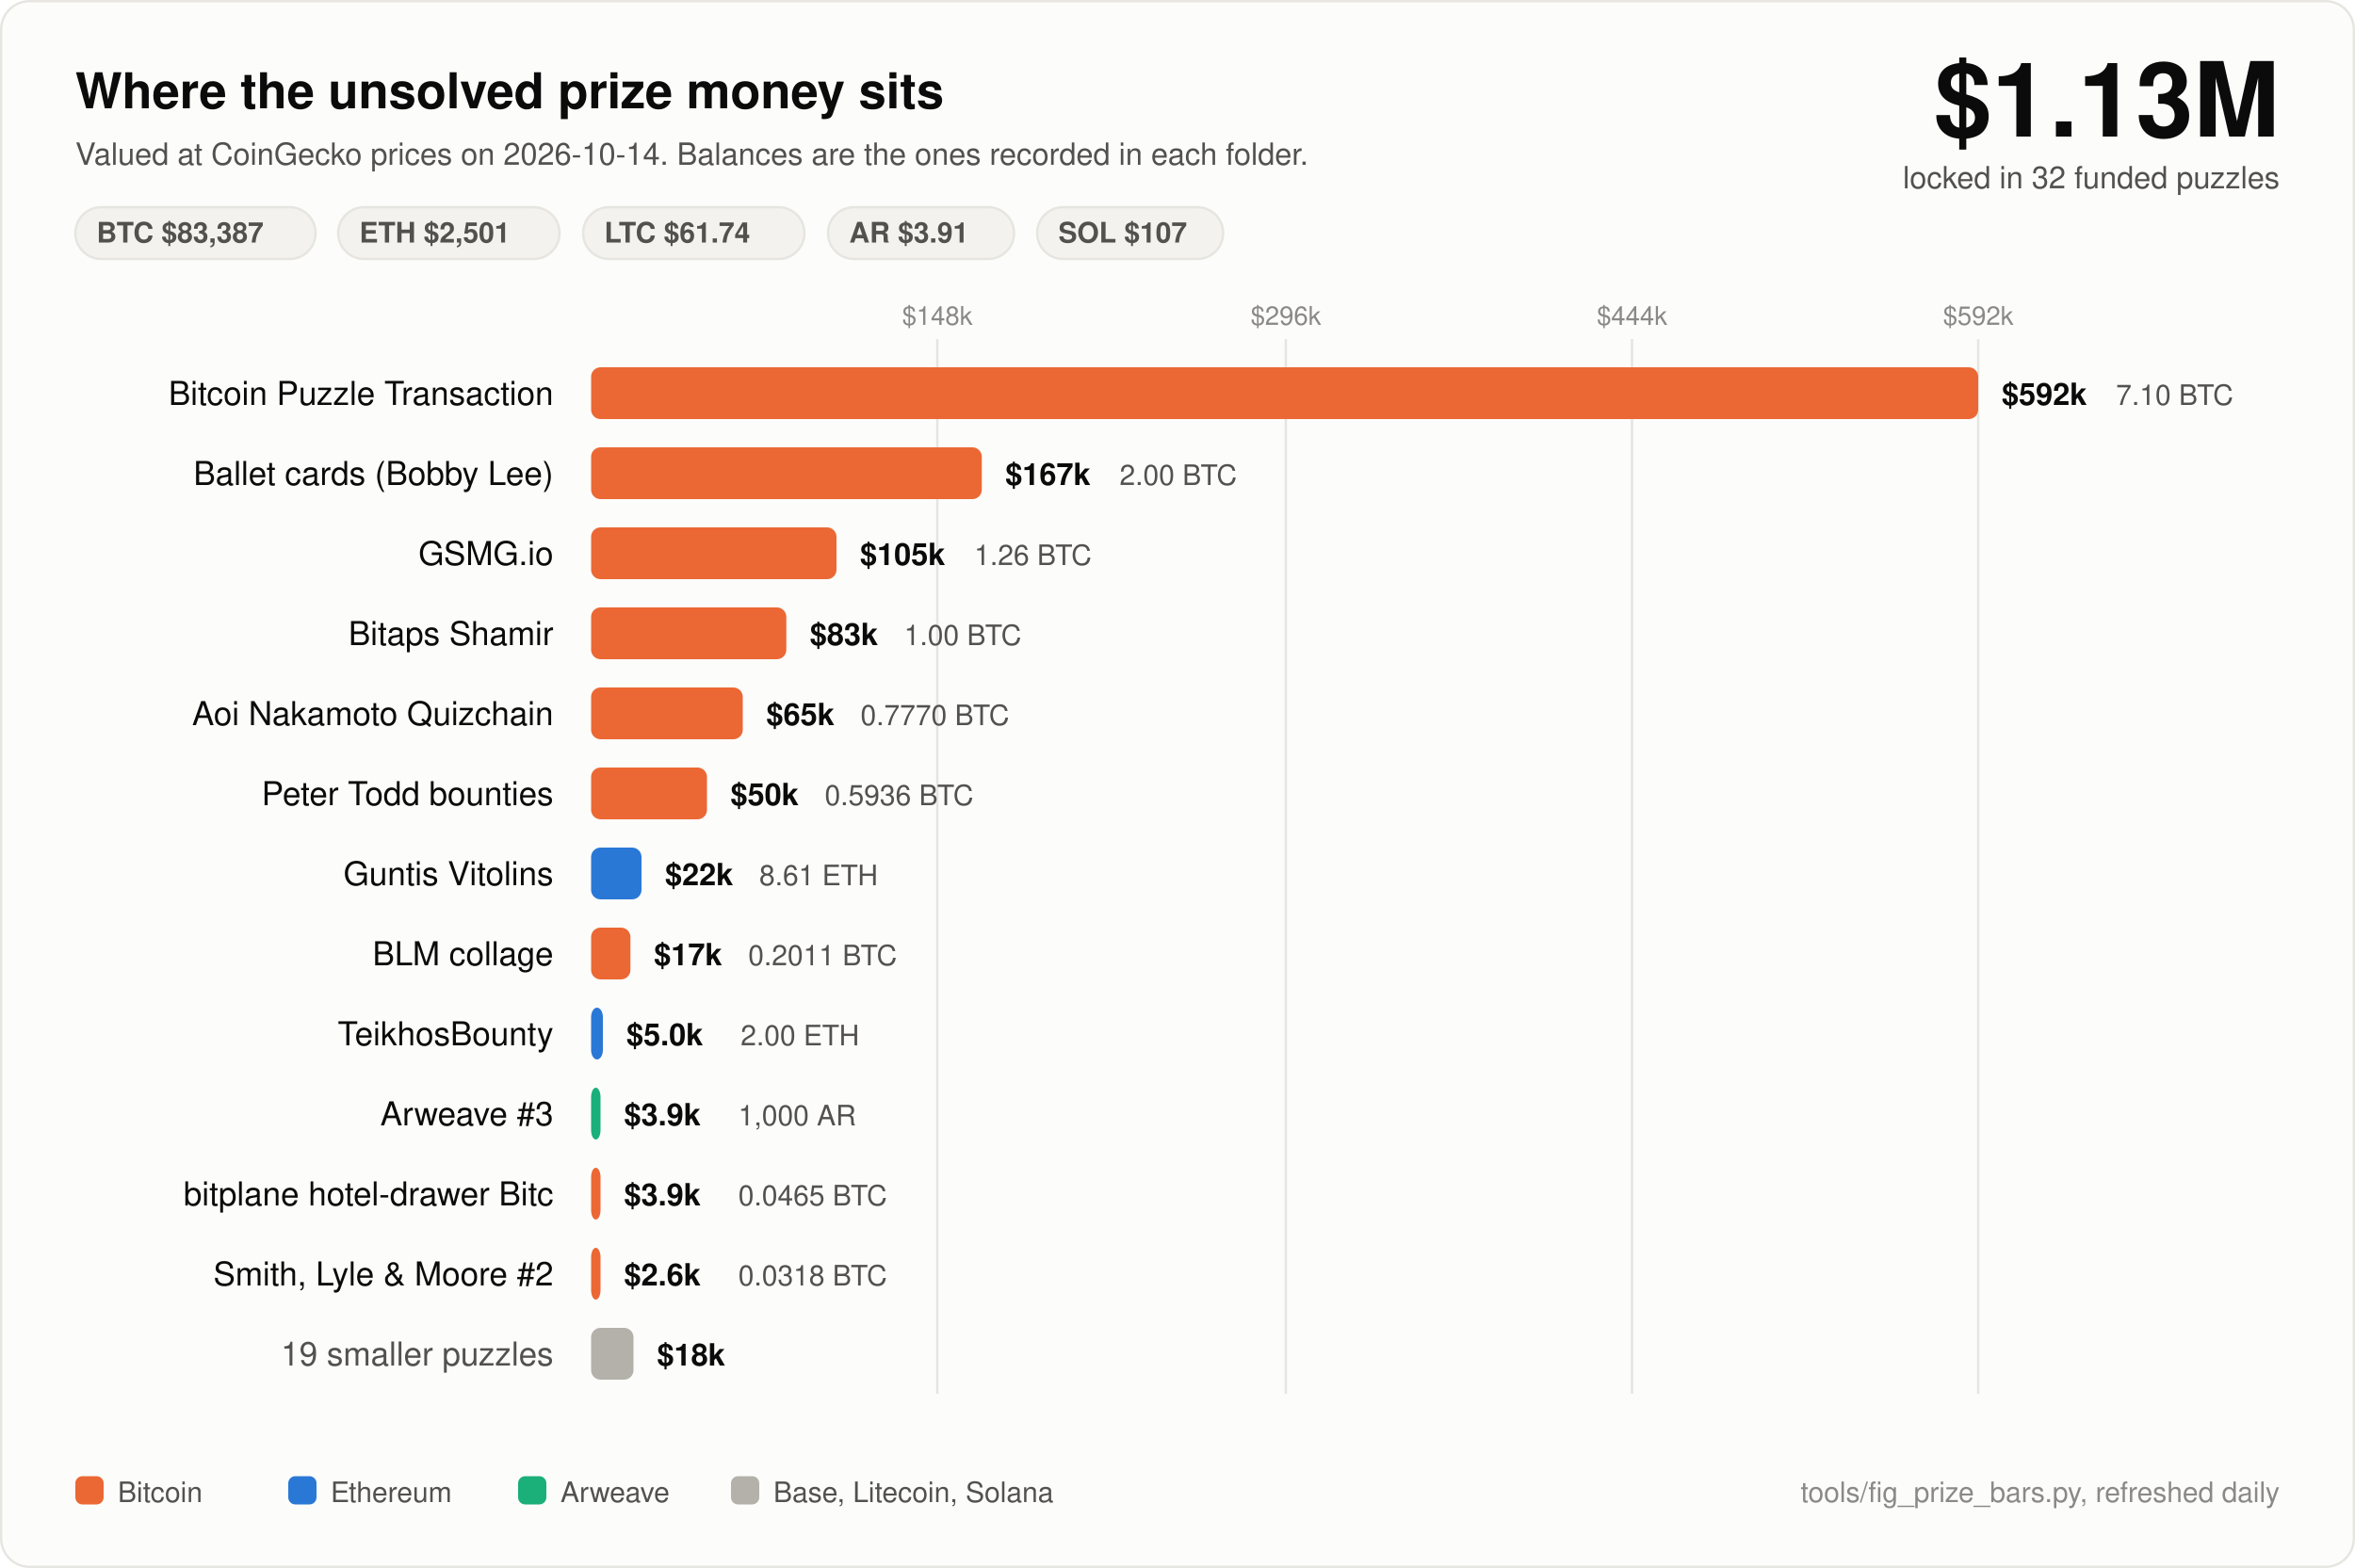
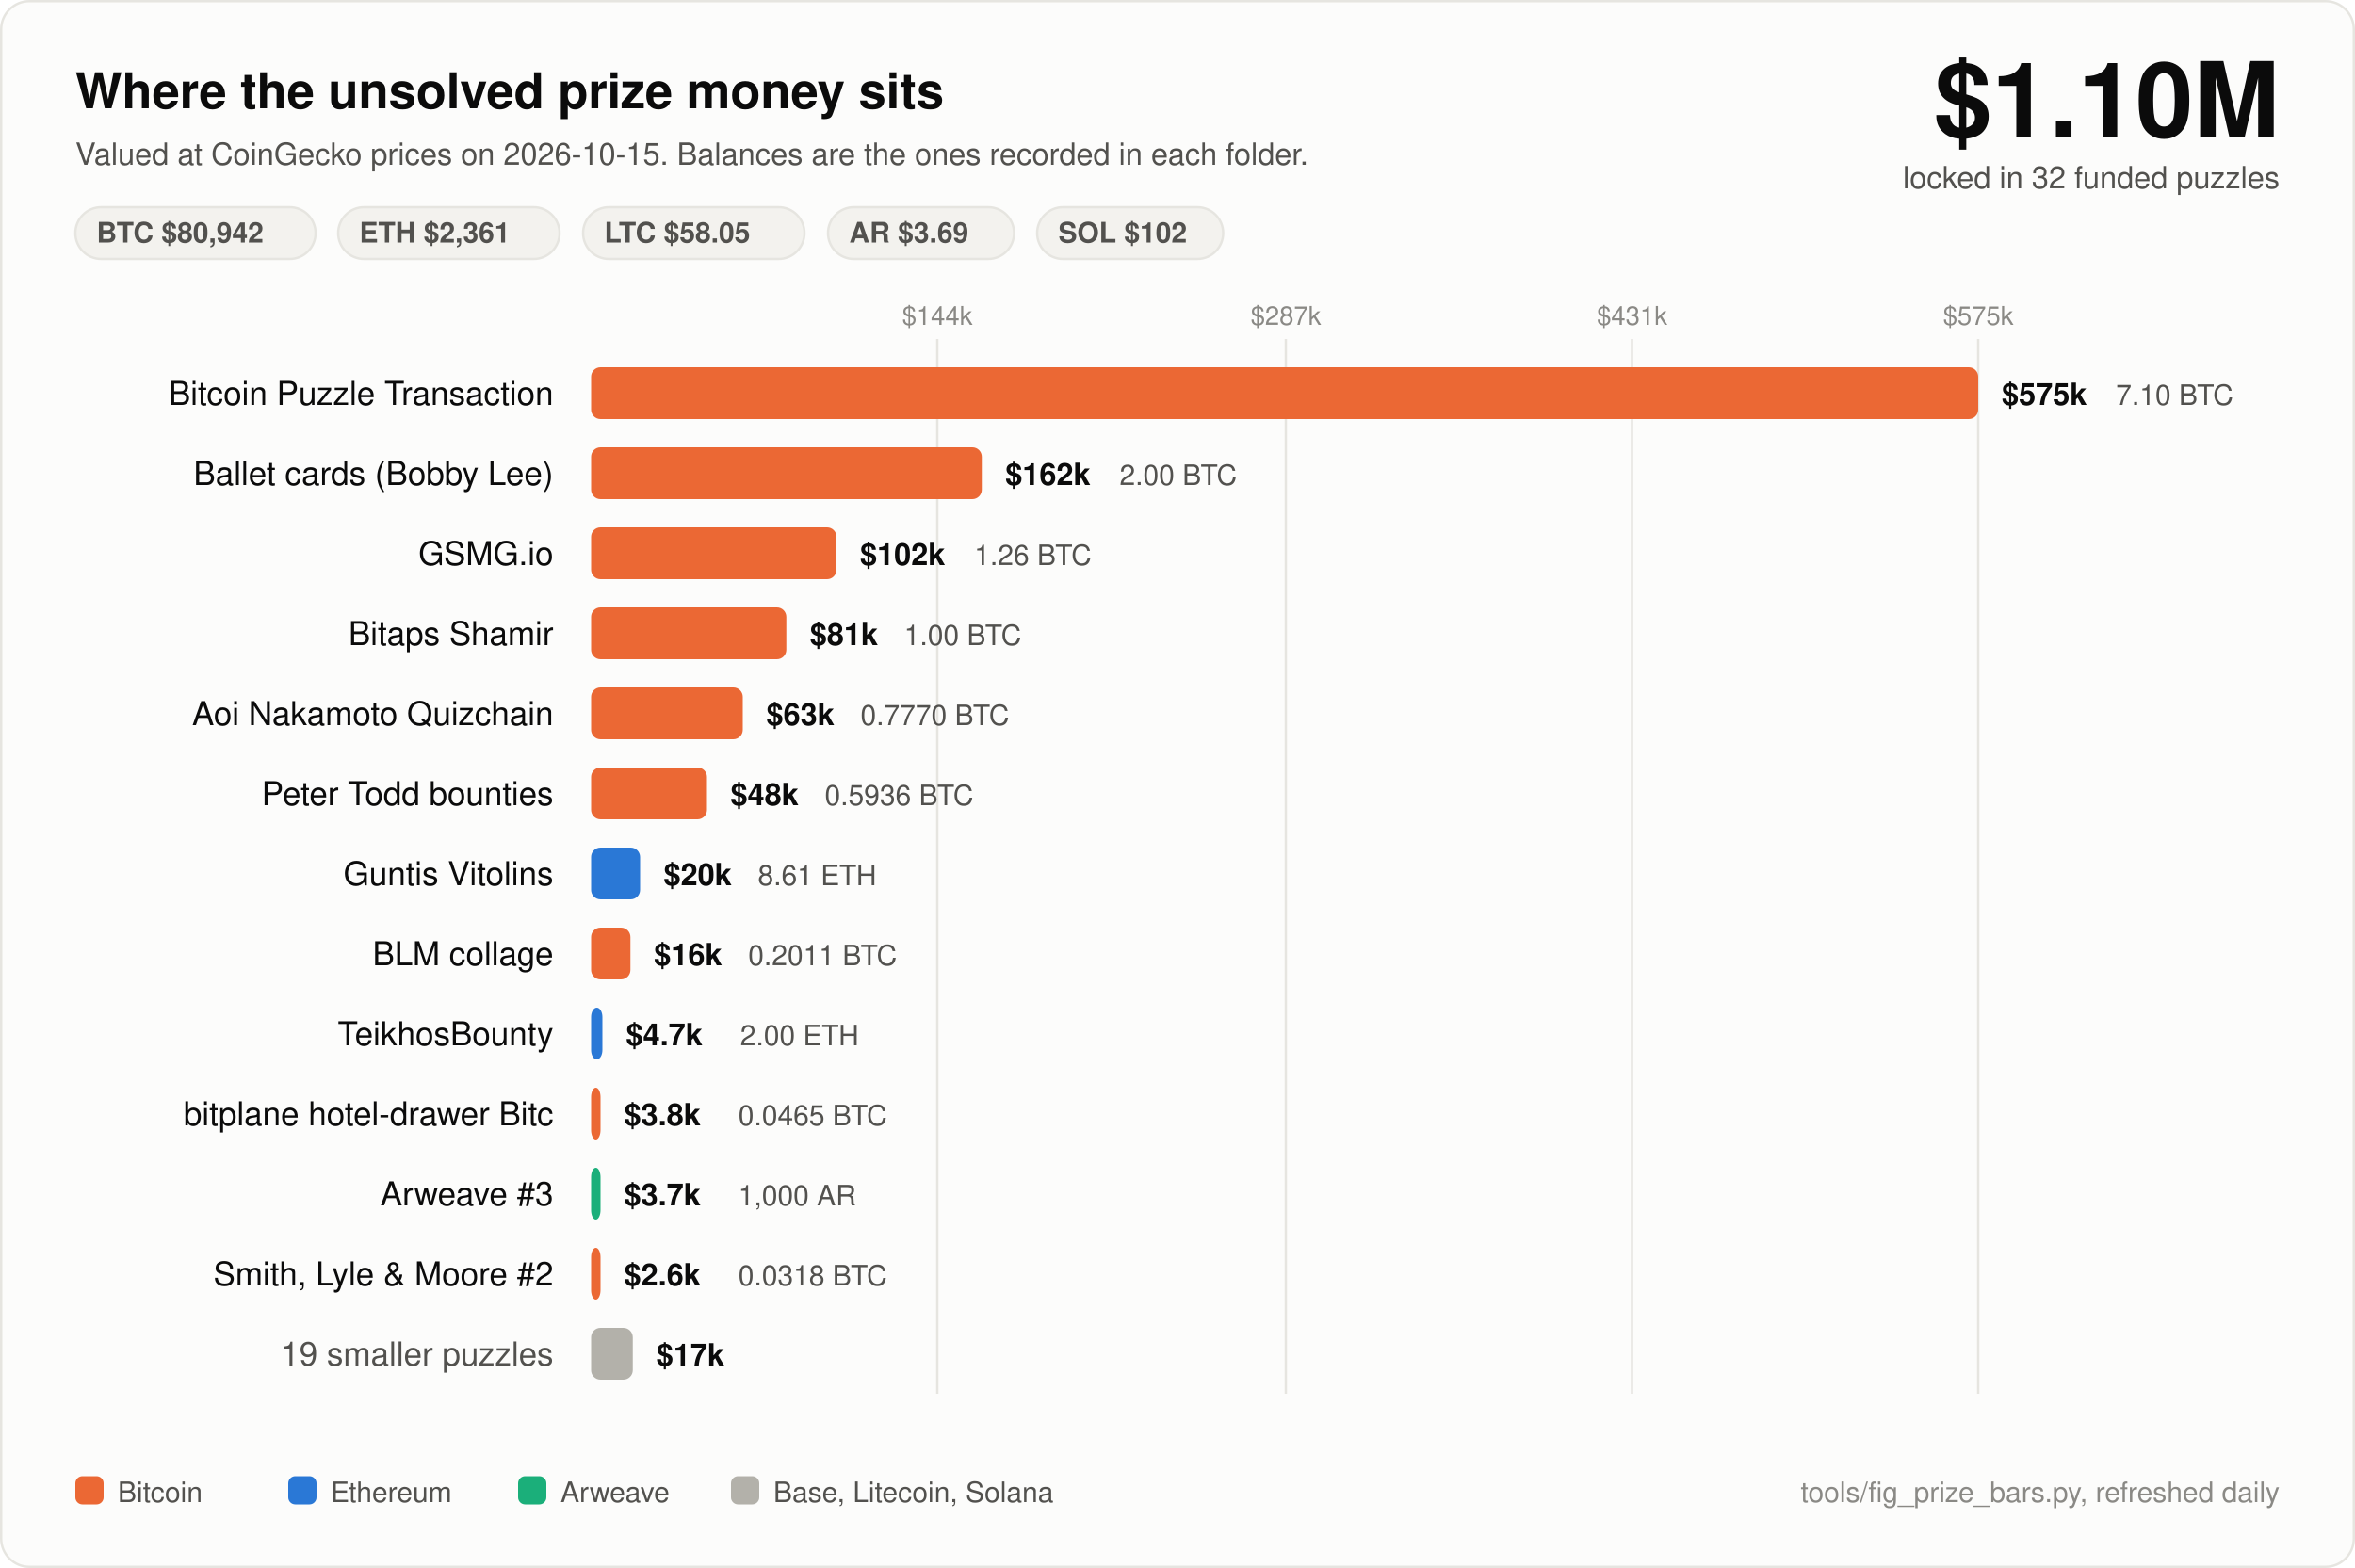
<svg xmlns="http://www.w3.org/2000/svg" width="1000" height="666" viewBox="0 0 1000 666" font-family="ui-sans-serif, -apple-system, Segoe UI, Helvetica, Arial, sans-serif">
  <rect x="0.5" y="0.5" width="999" height="665" rx="12" fill="#fcfcfb" stroke="#e6e5e0" />
  <text x="32" y="46" fill="#0b0b0b" font-size="21" font-weight="700">Where the unsolved prize money sits</text>
-   <text x="32" y="70" fill="#52514e" font-size="13">Valued at CoinGecko prices on 2026-10-14. Balances are the ones recorded in each folder.</text>
-   <text x="968" y="58" fill="#0b0b0b" font-size="44" font-weight="700" text-anchor="end">$1.13M</text>
+   <text x="32" y="70" fill="#52514e" font-size="13">Valued at CoinGecko prices on 2026-10-15. Balances are the ones recorded in each folder.</text>
+   <text x="968" y="58" fill="#0b0b0b" font-size="44" font-weight="700" text-anchor="end">$1.10M</text>
  <text x="968" y="80" fill="#52514e" font-size="13" text-anchor="end">locked in 32 funded puzzles</text>
  <rect x="32" y="88" width="102" height="22" rx="11" fill="#f3f2ee" stroke="#e6e5e0" />
-   <text x="41" y="103" fill="#52514e" font-size="12" font-weight="600">BTC $83,387</text>
+   <text x="41" y="103" fill="#52514e" font-size="12" font-weight="600">BTC $80,942</text>
  <rect x="143.6" y="88" width="94" height="22" rx="11" fill="#f3f2ee" stroke="#e6e5e0" />
-   <text x="152.6" y="103" fill="#52514e" font-size="12" font-weight="600">ETH $2,501</text>
+   <text x="152.6" y="103" fill="#52514e" font-size="12" font-weight="600">ETH $2,361</text>
  <rect x="247.6" y="88" width="94" height="22" rx="11" fill="#f3f2ee" stroke="#e6e5e0" />
-   <text x="256.6" y="103" fill="#52514e" font-size="12" font-weight="600">LTC $61.74</text>
+   <text x="256.6" y="103" fill="#52514e" font-size="12" font-weight="600">LTC $58.05</text>
  <rect x="351.6" y="88" width="79" height="22" rx="11" fill="#f3f2ee" stroke="#e6e5e0" />
-   <text x="360.6" y="103" fill="#52514e" font-size="12" font-weight="600">AR $3.91</text>
+   <text x="360.6" y="103" fill="#52514e" font-size="12" font-weight="600">AR $3.69</text>
  <rect x="440.4" y="88" width="79" height="22" rx="11" fill="#f3f2ee" stroke="#e6e5e0" />
-   <text x="449.4" y="103" fill="#52514e" font-size="12" font-weight="600">SOL $107</text>
+   <text x="449.4" y="103" fill="#52514e" font-size="12" font-weight="600">SOL $102</text>
  <line x1="398" y1="144" x2="398" y2="592" stroke="#e6e5e0" stroke-width="1" />
-   <text x="398" y="138" fill="#8a8985" font-size="11" text-anchor="middle">$148k</text>
+   <text x="398" y="138" fill="#8a8985" font-size="11" text-anchor="middle">$144k</text>
  <line x1="546" y1="144" x2="546" y2="592" stroke="#e6e5e0" stroke-width="1" />
-   <text x="546" y="138" fill="#8a8985" font-size="11" text-anchor="middle">$296k</text>
+   <text x="546" y="138" fill="#8a8985" font-size="11" text-anchor="middle">$287k</text>
  <line x1="693" y1="144" x2="693" y2="592" stroke="#e6e5e0" stroke-width="1" />
-   <text x="693" y="138" fill="#8a8985" font-size="11" text-anchor="middle">$444k</text>
+   <text x="693" y="138" fill="#8a8985" font-size="11" text-anchor="middle">$431k</text>
  <line x1="840" y1="144" x2="840" y2="592" stroke="#e6e5e0" stroke-width="1" />
-   <text x="840" y="138" fill="#8a8985" font-size="11" text-anchor="middle">$592k</text>
+   <text x="840" y="138" fill="#8a8985" font-size="11" text-anchor="middle">$575k</text>
  <text x="235" y="172" fill="#0b0b0b" font-size="14" text-anchor="end">Bitcoin Puzzle Transaction</text>
  <rect x="251" y="156" width="589.0" height="22" rx="4" fill="#eb6834" />
-   <text x="850.0" y="172" fill="#0b0b0b" font-size="13" font-weight="600">$592k</text>
+   <text x="850.0" y="172" fill="#0b0b0b" font-size="13" font-weight="600">$575k</text>
  <text x="898.5" y="172" fill="#52514e" font-size="12">7.10 BTC</text>
  <text x="235" y="206" fill="#0b0b0b" font-size="14" text-anchor="end">Ballet cards (Bobby Lee)</text>
  <rect x="251" y="190" width="165.9" height="22" rx="4" fill="#eb6834" />
-   <text x="426.9" y="206" fill="#0b0b0b" font-size="13" font-weight="600">$167k</text>
+   <text x="426.9" y="206" fill="#0b0b0b" font-size="13" font-weight="600">$162k</text>
  <text x="475.4" y="206" fill="#52514e" font-size="12">2.00 BTC</text>
  <text x="235" y="240" fill="#0b0b0b" font-size="14" text-anchor="end">GSMG.io</text>
  <rect x="251" y="224" width="104.2" height="22" rx="4" fill="#eb6834" />
-   <text x="365.2" y="240" fill="#0b0b0b" font-size="13" font-weight="600">$105k</text>
+   <text x="365.2" y="240" fill="#0b0b0b" font-size="13" font-weight="600">$102k</text>
  <text x="413.7" y="240" fill="#52514e" font-size="12">1.26 BTC</text>
  <text x="235" y="274" fill="#0b0b0b" font-size="14" text-anchor="end">Bitaps Shamir</text>
  <rect x="251" y="258" width="82.9" height="22" rx="4" fill="#eb6834" />
-   <text x="343.9" y="274" fill="#0b0b0b" font-size="13" font-weight="600">$83k</text>
+   <text x="343.9" y="274" fill="#0b0b0b" font-size="13" font-weight="600">$81k</text>
  <text x="383.9" y="274" fill="#52514e" font-size="12">1.00 BTC</text>
  <text x="235" y="308" fill="#0b0b0b" font-size="14" text-anchor="end">Aoi Nakamoto Quizchain</text>
  <rect x="251" y="292" width="64.4" height="22" rx="4" fill="#eb6834" />
-   <text x="325.4" y="308" fill="#0b0b0b" font-size="13" font-weight="600">$65k</text>
+   <text x="325.4" y="308" fill="#0b0b0b" font-size="13" font-weight="600">$63k</text>
  <text x="365.4" y="308" fill="#52514e" font-size="12">0.7770 BTC</text>
  <text x="235" y="342" fill="#0b0b0b" font-size="14" text-anchor="end">Peter Todd bounties</text>
  <rect x="251" y="326" width="49.2" height="22" rx="4" fill="#eb6834" />
-   <text x="310.2" y="342" fill="#0b0b0b" font-size="13" font-weight="600">$50k</text>
+   <text x="310.2" y="342" fill="#0b0b0b" font-size="13" font-weight="600">$48k</text>
  <text x="350.2" y="342" fill="#52514e" font-size="12">0.5936 BTC</text>
  <text x="235" y="376" fill="#0b0b0b" font-size="14" text-anchor="end">Guntis Vitolins</text>
-   <rect x="251" y="360" width="21.4" height="22" rx="4" fill="#2a78d6" />
-   <text x="282.4" y="376" fill="#0b0b0b" font-size="13" font-weight="600">$22k</text>
-   <text x="322.4" y="376" fill="#52514e" font-size="12">8.61 ETH</text>
+   <rect x="251" y="360" width="20.8" height="22" rx="4" fill="#2a78d6" />
+   <text x="281.8" y="376" fill="#0b0b0b" font-size="13" font-weight="600">$20k</text>
+   <text x="321.8" y="376" fill="#52514e" font-size="12">8.61 ETH</text>
  <text x="235" y="410" fill="#0b0b0b" font-size="14" text-anchor="end">BLM collage</text>
  <rect x="251" y="394" width="16.7" height="22" rx="4" fill="#eb6834" />
-   <text x="277.7" y="410" fill="#0b0b0b" font-size="13" font-weight="600">$17k</text>
+   <text x="277.7" y="410" fill="#0b0b0b" font-size="13" font-weight="600">$16k</text>
  <text x="317.7" y="410" fill="#52514e" font-size="12">0.2011 BTC</text>
  <text x="235" y="444" fill="#0b0b0b" font-size="14" text-anchor="end">TeikhosBounty</text>
-   <rect x="251" y="428" width="5.0" height="22" rx="4" fill="#2a78d6" />
-   <text x="266.0" y="444" fill="#0b0b0b" font-size="13" font-weight="600">$5.0k</text>
-   <text x="314.5" y="444" fill="#52514e" font-size="12">2.00 ETH</text>
-   <text x="235" y="478" fill="#0b0b0b" font-size="14" text-anchor="end">Arweave #3</text>
-   <rect x="251" y="462" width="4.0" height="22" rx="4" fill="#1baf7a" />
-   <text x="265.0" y="478" fill="#0b0b0b" font-size="13" font-weight="600">$3.9k</text>
-   <text x="313.5" y="478" fill="#52514e" font-size="12">1,000 AR</text>
-   <text x="235" y="512" fill="#0b0b0b" font-size="14" text-anchor="end">bitplane hotel-drawer Bitc</text>
-   <rect x="251" y="496" width="4.0" height="22" rx="4" fill="#eb6834" />
-   <text x="265.0" y="512" fill="#0b0b0b" font-size="13" font-weight="600">$3.9k</text>
-   <text x="313.5" y="512" fill="#52514e" font-size="12">0.0465 BTC</text>
+   <rect x="251" y="428" width="4.8" height="22" rx="4" fill="#2a78d6" />
+   <text x="265.8" y="444" fill="#0b0b0b" font-size="13" font-weight="600">$4.7k</text>
+   <text x="314.3" y="444" fill="#52514e" font-size="12">2.00 ETH</text>
+   <text x="235" y="478" fill="#0b0b0b" font-size="14" text-anchor="end">bitplane hotel-drawer Bitc</text>
+   <rect x="251" y="462" width="4.0" height="22" rx="4" fill="#eb6834" />
+   <text x="265.0" y="478" fill="#0b0b0b" font-size="13" font-weight="600">$3.8k</text>
+   <text x="313.5" y="478" fill="#52514e" font-size="12">0.0465 BTC</text>
+   <text x="235" y="512" fill="#0b0b0b" font-size="14" text-anchor="end">Arweave #3</text>
+   <rect x="251" y="496" width="4.0" height="22" rx="4" fill="#1baf7a" />
+   <text x="265.0" y="512" fill="#0b0b0b" font-size="13" font-weight="600">$3.7k</text>
+   <text x="313.5" y="512" fill="#52514e" font-size="12">1,000 AR</text>
  <text x="235" y="546" fill="#0b0b0b" font-size="14" text-anchor="end">Smith, Lyle &amp; Moore #2</text>
  <rect x="251" y="530" width="4.0" height="22" rx="4" fill="#eb6834" />
  <text x="265.0" y="546" fill="#0b0b0b" font-size="13" font-weight="600">$2.6k</text>
  <text x="313.5" y="546" fill="#52514e" font-size="12">0.0318 BTC</text>
  <text x="235" y="580" fill="#52514e" font-size="14" text-anchor="end">19 smaller puzzles</text>
-   <rect x="251" y="564" width="18.0" height="22" rx="4" fill="#b3b1aa" />
-   <text x="279.0" y="580" fill="#0b0b0b" font-size="13" font-weight="600">$18k</text>
+   <rect x="251" y="564" width="17.7" height="22" rx="4" fill="#b3b1aa" />
+   <text x="278.7" y="580" fill="#0b0b0b" font-size="13" font-weight="600">$17k</text>
  <rect x="32" y="627" width="12" height="12" rx="3" fill="#eb6834" />
  <text x="50" y="638" fill="#52514e" font-size="12">Bitcoin</text>
  <rect x="122.4" y="627" width="12" height="12" rx="3" fill="#2a78d6" />
  <text x="140.4" y="638" fill="#52514e" font-size="12">Ethereum</text>
  <rect x="220.0" y="627" width="12" height="12" rx="3" fill="#1baf7a" />
  <text x="238.0" y="638" fill="#52514e" font-size="12">Arweave</text>
  <rect x="310.4" y="627" width="12" height="12" rx="3" fill="#b3b1aa" />
  <text x="328.4" y="638" fill="#52514e" font-size="12">Base, Litecoin, Solana</text>
  <text x="968" y="638" fill="#8a8985" font-size="12" text-anchor="end">tools/fig_prize_bars.py, refreshed daily</text>
</svg>
